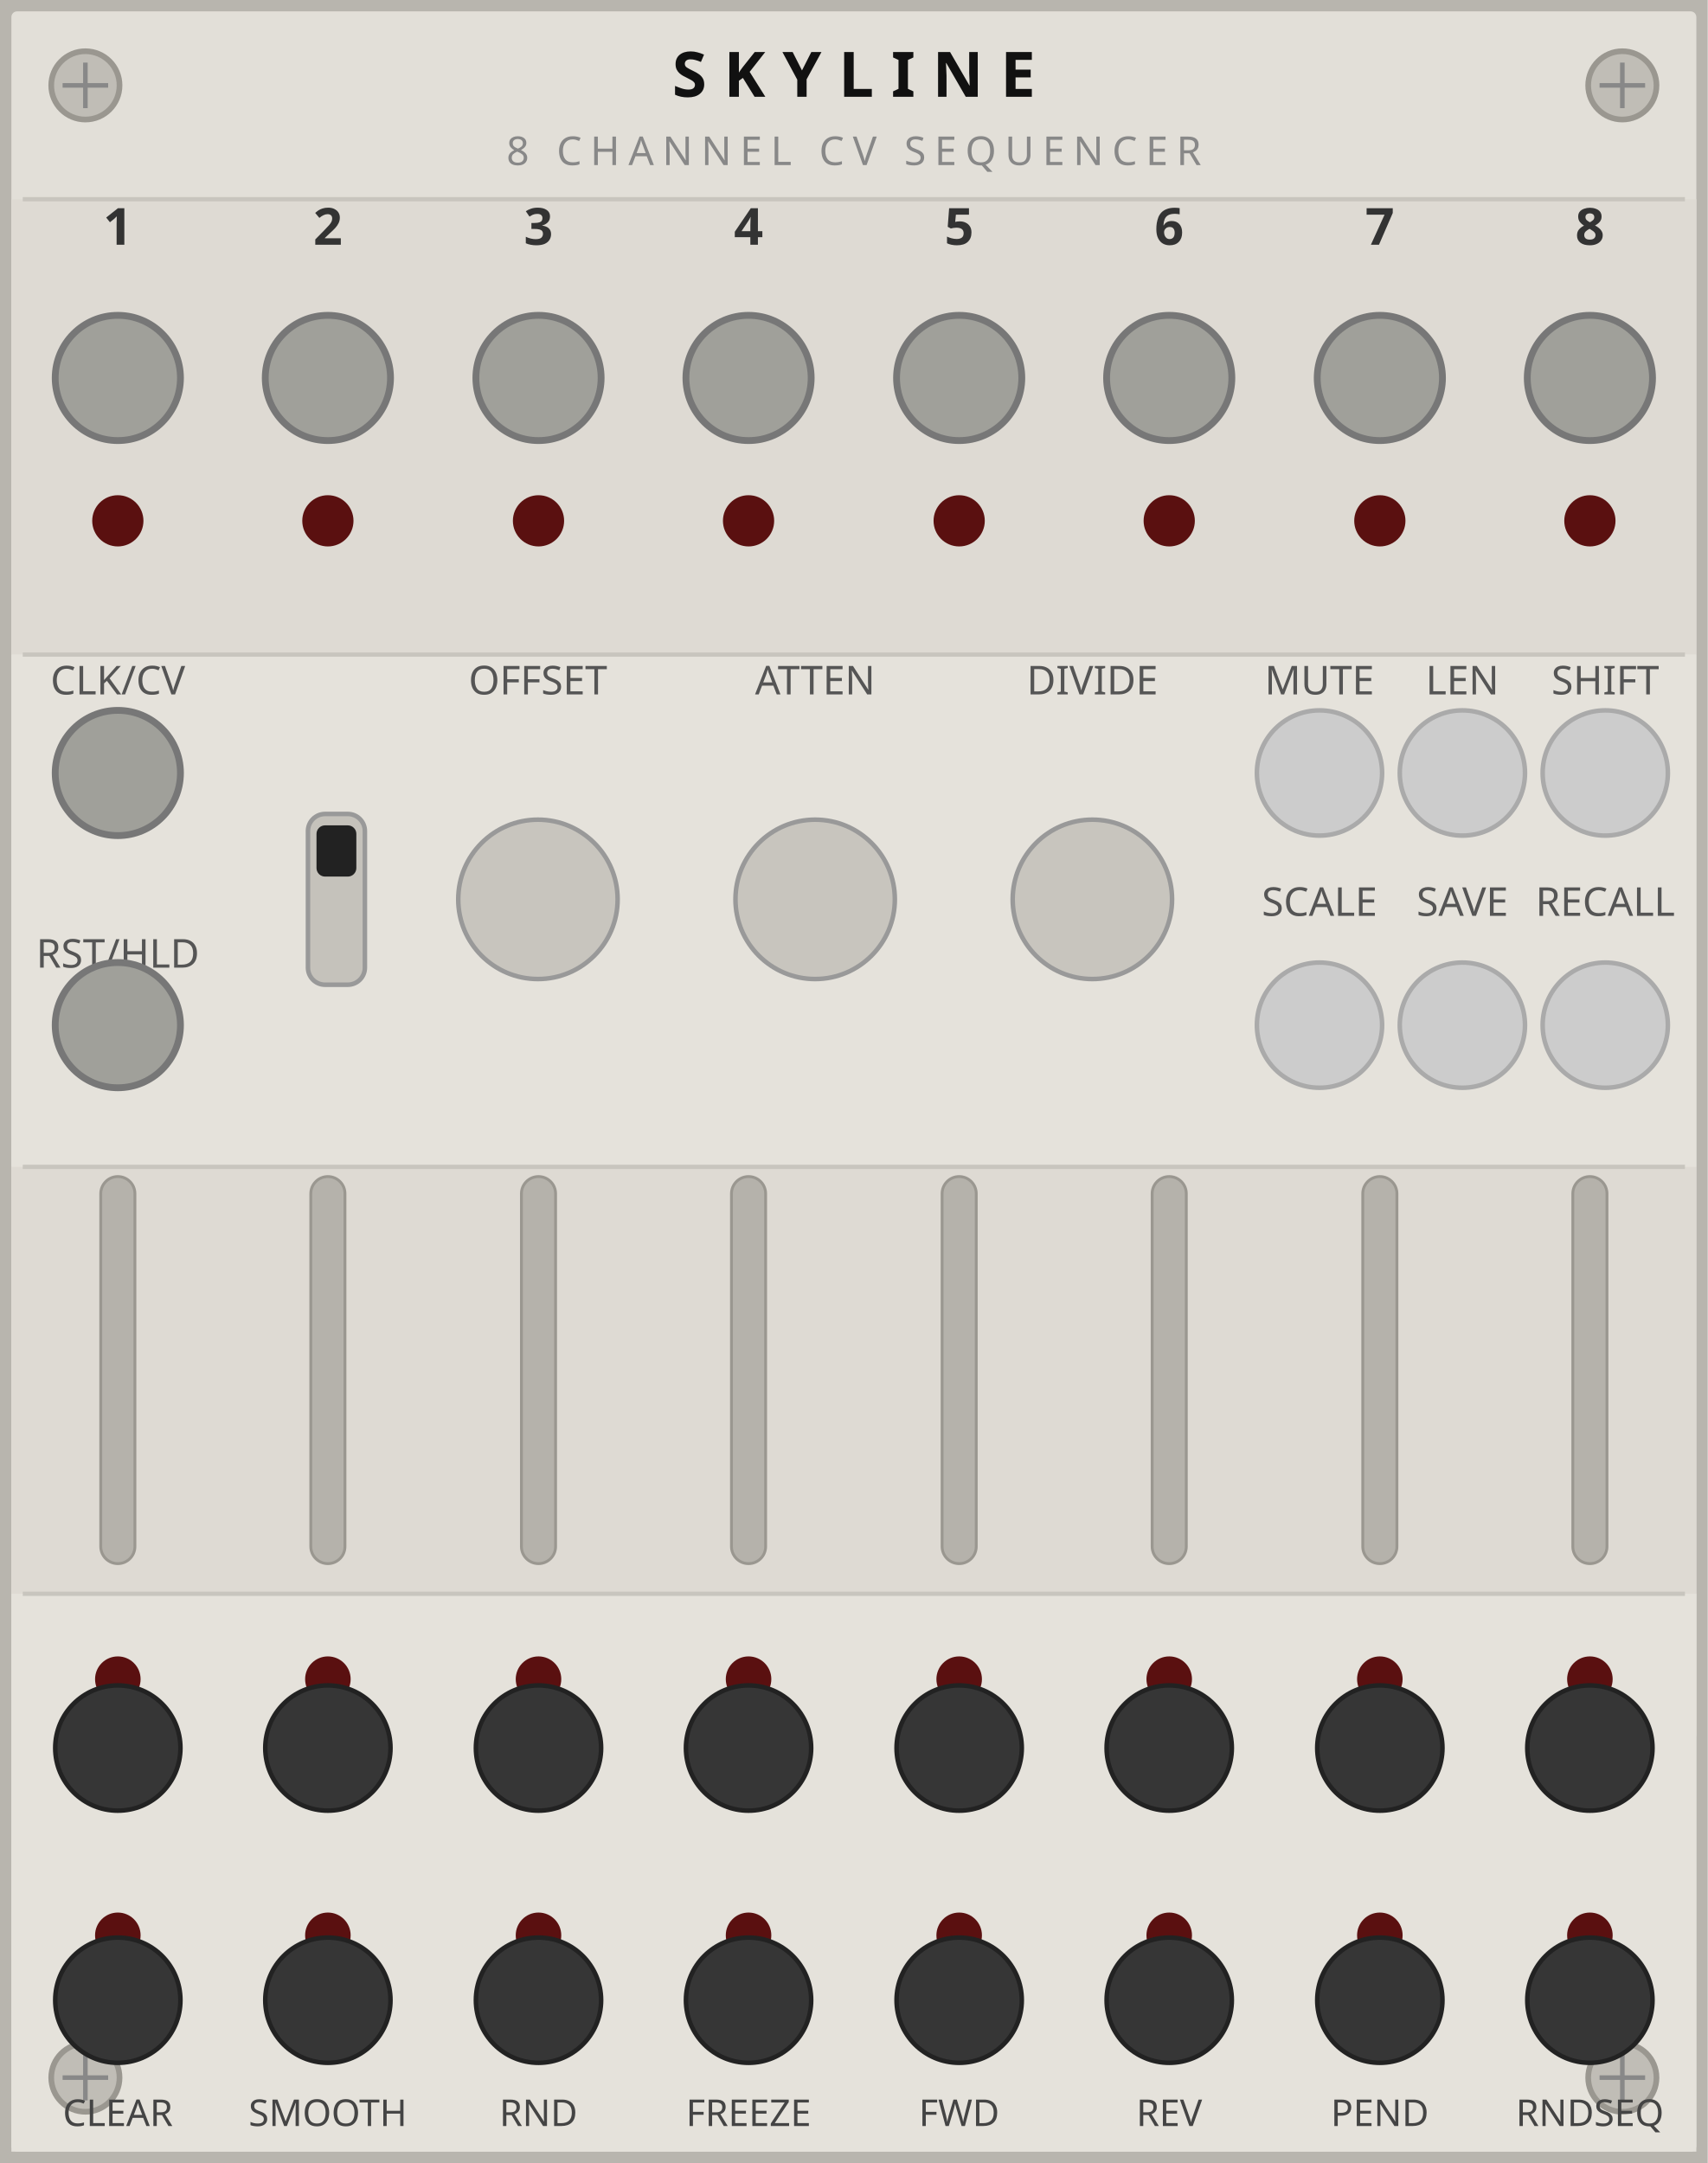
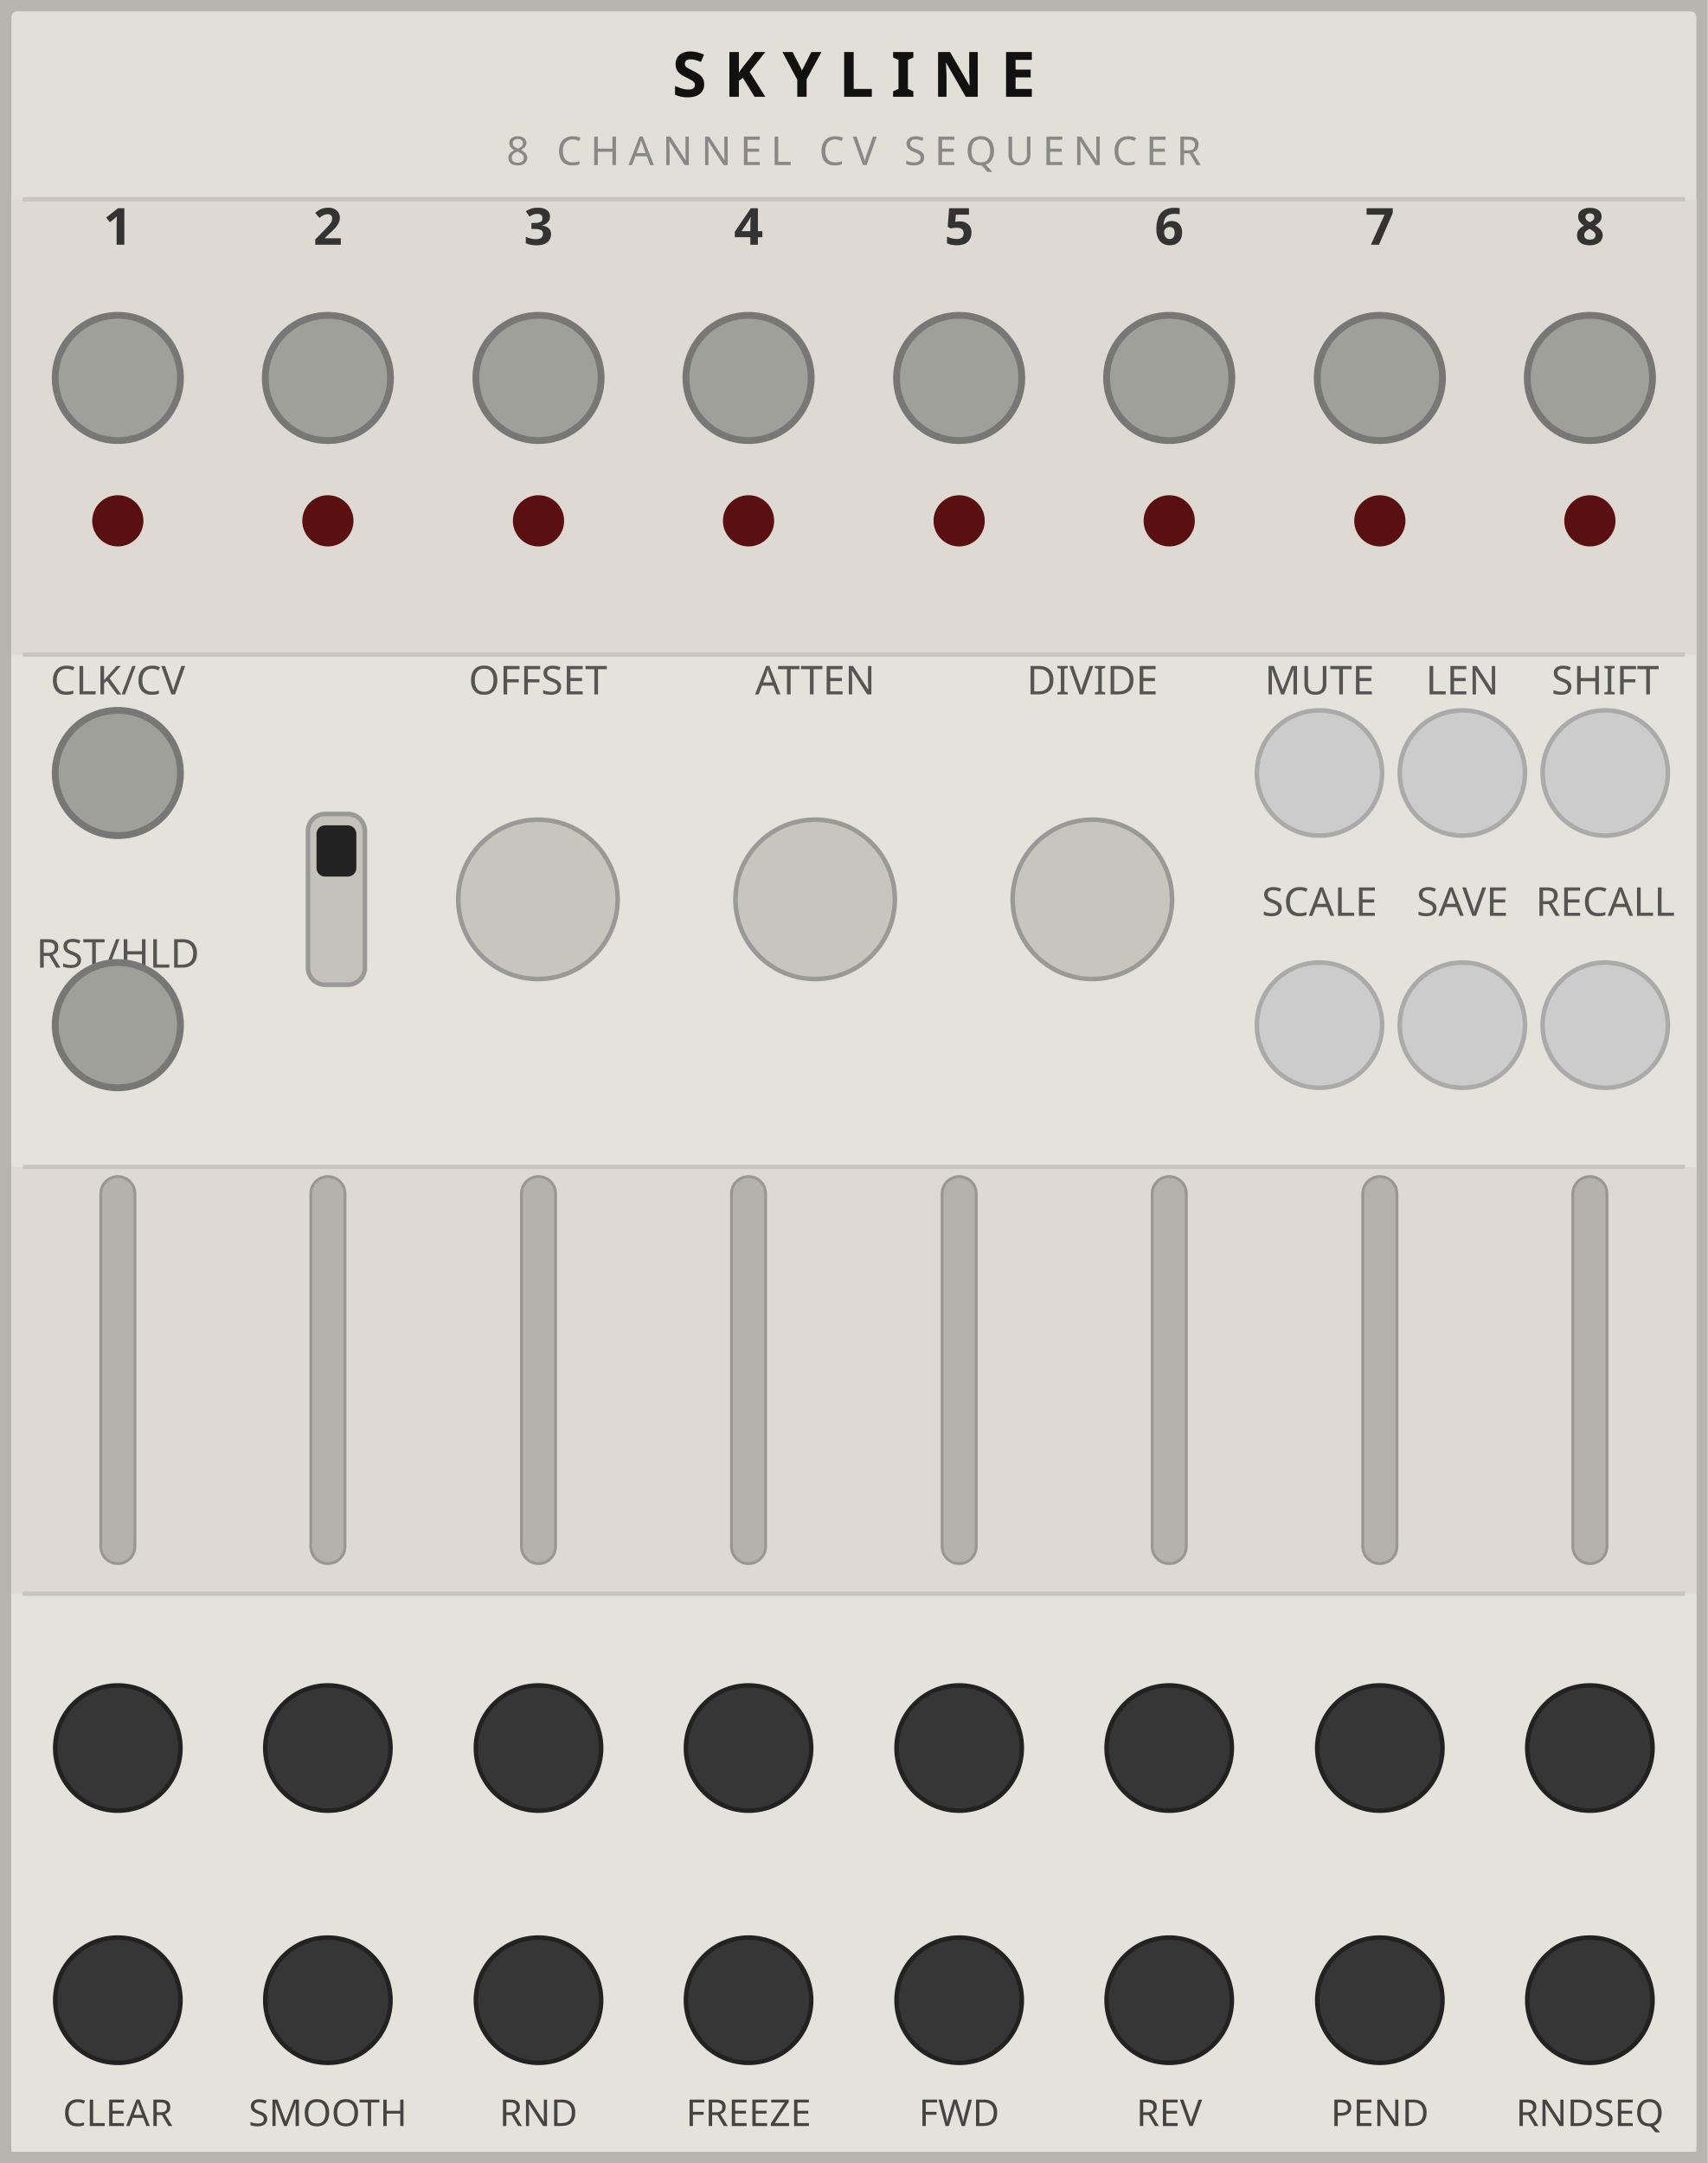
<svg xmlns="http://www.w3.org/2000/svg" width="300" height="380" viewBox="0 0 300 380" version="1.1">
  <rect width="300" height="380" fill="#b8b5ae" />
  <rect x="2" y="2" width="296" height="376" fill="#e2dfd8" rx="1" />
  <rect x="2" y="35" width="296" height="80" fill="#dedad3" rx="0" />
  <rect x="2" y="115" width="296" height="90" fill="#e5e2db" rx="0" />
  <rect x="2" y="205" width="296" height="100" fill="#dedad3" rx="0" />
  <rect x="2" y="280" width="296" height="98" fill="#e5e2db" rx="0" />
  <line x1="4" y1="35" x2="296" y2="35" stroke="#c8c5be" stroke-width="0.75" />
  <line x1="4" y1="115" x2="296" y2="115" stroke="#c8c5be" stroke-width="0.75" />
  <line x1="4" y1="205" x2="296" y2="205" stroke="#c8c5be" stroke-width="0.75" />
  <line x1="4" y1="280" x2="296" y2="280" stroke="#c8c5be" stroke-width="0.75" />
-   <circle cx="15" cy="15" r="6" fill="#c0bdb6" stroke="#9a9790" stroke-width="1" />
-   <line x1="11" y1="15" x2="19" y2="15" stroke="#888" stroke-width="0.8" />
-   <line x1="15" y1="11" x2="15" y2="19" stroke="#888" stroke-width="0.8" />
-   <circle cx="285" cy="15" r="6" fill="#c0bdb6" stroke="#9a9790" stroke-width="1" />
-   <line x1="281" y1="15" x2="289" y2="15" stroke="#888" stroke-width="0.8" />
-   <line x1="285" y1="11" x2="285" y2="19" stroke="#888" stroke-width="0.8" />
-   <circle cx="15" cy="365" r="6" fill="#c0bdb6" stroke="#9a9790" stroke-width="1" />
-   <line x1="11" y1="365" x2="19" y2="365" stroke="#888" stroke-width="0.8" />
-   <line x1="15" y1="361" x2="15" y2="369" stroke="#888" stroke-width="0.8" />
-   <circle cx="285" cy="365" r="6" fill="#c0bdb6" stroke="#9a9790" stroke-width="1" />
-   <line x1="281" y1="365" x2="289" y2="365" stroke="#888" stroke-width="0.8" />
-   <line x1="285" y1="361" x2="285" y2="369" stroke="#888" stroke-width="0.8" />
  <text x="150" y="17" font-family="sans-serif" font-size="11" font-weight="bold" fill="#111" text-anchor="middle" letter-spacing="3">SKYLINE</text>
  <text x="150" y="29" font-family="sans-serif" font-size="7" fill="#888" text-anchor="middle" letter-spacing="1.5">8 CHANNEL CV SEQUENCER</text>
  <text x="20.7" y="43" font-family="sans-serif" font-size="9" font-weight="bold" fill="#333" text-anchor="middle">1</text>
  <text x="57.6" y="43" font-family="sans-serif" font-size="9" font-weight="bold" fill="#333" text-anchor="middle">2</text>
  <text x="94.6" y="43" font-family="sans-serif" font-size="9" font-weight="bold" fill="#333" text-anchor="middle">3</text>
  <text x="131.5" y="43" font-family="sans-serif" font-size="9" font-weight="bold" fill="#333" text-anchor="middle">4</text>
  <text x="168.5" y="43" font-family="sans-serif" font-size="9" font-weight="bold" fill="#333" text-anchor="middle">5</text>
  <text x="205.4" y="43" font-family="sans-serif" font-size="9" font-weight="bold" fill="#333" text-anchor="middle">6</text>
  <text x="242.4" y="43" font-family="sans-serif" font-size="9" font-weight="bold" fill="#333" text-anchor="middle">7</text>
  <text x="279.3" y="43" font-family="sans-serif" font-size="9" font-weight="bold" fill="#333" text-anchor="middle">8</text>
  <circle cx="20.7" cy="66.4" r="11" fill="#a0a09a" stroke="#777" stroke-width="1.2" />
  <circle cx="57.6" cy="66.4" r="11" fill="#a0a09a" stroke="#777" stroke-width="1.2" />
  <circle cx="94.6" cy="66.4" r="11" fill="#a0a09a" stroke="#777" stroke-width="1.2" />
  <circle cx="131.5" cy="66.4" r="11" fill="#a0a09a" stroke="#777" stroke-width="1.2" />
  <circle cx="168.5" cy="66.4" r="11" fill="#a0a09a" stroke="#777" stroke-width="1.2" />
  <circle cx="205.4" cy="66.4" r="11" fill="#a0a09a" stroke="#777" stroke-width="1.2" />
  <circle cx="242.4" cy="66.4" r="11" fill="#a0a09a" stroke="#777" stroke-width="1.2" />
  <circle cx="279.3" cy="66.4" r="11" fill="#a0a09a" stroke="#777" stroke-width="1.2" />
  <circle cx="20.7" cy="91.5" r="4.5" fill="#5a1010" />
  <circle cx="57.6" cy="91.5" r="4.5" fill="#5a1010" />
  <circle cx="94.6" cy="91.5" r="4.5" fill="#5a1010" />
  <circle cx="131.5" cy="91.5" r="4.5" fill="#5a1010" />
  <circle cx="168.5" cy="91.5" r="4.5" fill="#5a1010" />
  <circle cx="205.4" cy="91.5" r="4.5" fill="#5a1010" />
  <circle cx="242.4" cy="91.5" r="4.5" fill="#5a1010" />
  <circle cx="279.3" cy="91.5" r="4.5" fill="#5a1010" />
  <text x="20.7" y="122" font-family="sans-serif" font-size="7" fill="#555" text-anchor="middle">CLK/CV</text>
  <text x="94.5" y="122" font-family="sans-serif" font-size="7" fill="#555" text-anchor="middle">OFFSET</text>
  <text x="143.2" y="122" font-family="sans-serif" font-size="7" fill="#555" text-anchor="middle">ATTEN</text>
  <text x="191.9" y="122" font-family="sans-serif" font-size="7" fill="#555" text-anchor="middle">DIVIDE</text>
  <text x="231.8" y="122" font-family="sans-serif" font-size="7" fill="#555" text-anchor="middle">MUTE</text>
  <text x="256.9" y="122" font-family="sans-serif" font-size="7" fill="#555" text-anchor="middle">LEN</text>
  <text x="282.0" y="122" font-family="sans-serif" font-size="7" fill="#555" text-anchor="middle">SHIFT</text>
  <circle cx="20.7" cy="135.8" r="11" fill="#a0a09a" stroke="#777" stroke-width="1.2" />
  <rect x="54.1" y="143" width="10" height="30" rx="3" fill="#c5c2bb" stroke="#999" stroke-width="0.8" />
  <rect x="55.6" y="145" width="7" height="9" rx="1.5" fill="#222" />
  <text x="20.7" y="170" font-family="sans-serif" font-size="7" fill="#555" text-anchor="middle">RST/HLD</text>
  <circle cx="20.7" cy="180.1" r="11" fill="#a0a09a" stroke="#777" stroke-width="1.2" />
  <circle cx="94.5" cy="158.0" r="14" fill="#c8c5be" stroke="#999" stroke-width="0.8" />
  <circle cx="143.2" cy="158.0" r="14" fill="#c8c5be" stroke="#999" stroke-width="0.8" />
  <circle cx="191.9" cy="158.0" r="14" fill="#c8c5be" stroke="#999" stroke-width="0.8" />
  <circle cx="231.8" cy="135.8" r="11" fill="#ccc" stroke="#aaa" stroke-width="0.8" />
  <circle cx="256.9" cy="135.8" r="11" fill="#ccc" stroke="#aaa" stroke-width="0.8" />
  <circle cx="282.0" cy="135.8" r="11" fill="#ccc" stroke="#aaa" stroke-width="0.8" />
  <text x="231.8" y="160.9" font-family="sans-serif" font-size="7" fill="#555" text-anchor="middle">SCALE</text>
  <text x="256.9" y="160.9" font-family="sans-serif" font-size="7" fill="#555" text-anchor="middle">SAVE</text>
  <text x="282.0" y="160.9" font-family="sans-serif" font-size="7" fill="#555" text-anchor="middle">RECALL</text>
  <circle cx="231.8" cy="180.1" r="11" fill="#ccc" stroke="#aaa" stroke-width="0.8" />
  <circle cx="256.9" cy="180.1" r="11" fill="#ccc" stroke="#aaa" stroke-width="0.8" />
  <circle cx="282.0" cy="180.1" r="11" fill="#ccc" stroke="#aaa" stroke-width="0.8" />
  <rect x="17.7" y="206.7" width="6" height="68" rx="3" fill="#b5b2ab" stroke="#9a9790" stroke-width="0.5" />
  <rect x="54.6" y="206.7" width="6" height="68" rx="3" fill="#b5b2ab" stroke="#9a9790" stroke-width="0.5" />
  <rect x="91.6" y="206.7" width="6" height="68" rx="3" fill="#b5b2ab" stroke="#9a9790" stroke-width="0.5" />
  <rect x="128.5" y="206.7" width="6" height="68" rx="3" fill="#b5b2ab" stroke="#9a9790" stroke-width="0.5" />
  <rect x="165.5" y="206.7" width="6" height="68" rx="3" fill="#b5b2ab" stroke="#9a9790" stroke-width="0.5" />
  <rect x="202.4" y="206.7" width="6" height="68" rx="3" fill="#b5b2ab" stroke="#9a9790" stroke-width="0.5" />
  <rect x="239.4" y="206.7" width="6" height="68" rx="3" fill="#b5b2ab" stroke="#9a9790" stroke-width="0.5" />
  <rect x="276.3" y="206.7" width="6" height="68" rx="3" fill="#b5b2ab" stroke="#9a9790" stroke-width="0.5" />
-   <circle cx="20.7" cy="295" r="4" fill="#5a1010" />
-   <circle cx="57.6" cy="295" r="4" fill="#5a1010" />
-   <circle cx="94.6" cy="295" r="4" fill="#5a1010" />
-   <circle cx="131.5" cy="295" r="4" fill="#5a1010" />
-   <circle cx="168.5" cy="295" r="4" fill="#5a1010" />
-   <circle cx="205.4" cy="295" r="4" fill="#5a1010" />
-   <circle cx="242.4" cy="295" r="4" fill="#5a1010" />
-   <circle cx="279.3" cy="295" r="4" fill="#5a1010" />
  <circle cx="20.7" cy="307.1" r="11" fill="#363636" stroke="#222" stroke-width="0.8" />
  <circle cx="57.6" cy="307.1" r="11" fill="#363636" stroke="#222" stroke-width="0.8" />
  <circle cx="94.6" cy="307.1" r="11" fill="#363636" stroke="#222" stroke-width="0.8" />
  <circle cx="131.5" cy="307.1" r="11" fill="#363636" stroke="#222" stroke-width="0.8" />
  <circle cx="168.5" cy="307.1" r="11" fill="#363636" stroke="#222" stroke-width="0.8" />
  <circle cx="205.4" cy="307.1" r="11" fill="#363636" stroke="#222" stroke-width="0.8" />
  <circle cx="242.4" cy="307.1" r="11" fill="#363636" stroke="#222" stroke-width="0.8" />
  <circle cx="279.3" cy="307.1" r="11" fill="#363636" stroke="#222" stroke-width="0.8" />
-   <circle cx="20.7" cy="340" r="4" fill="#5a1010" />
-   <circle cx="57.6" cy="340" r="4" fill="#5a1010" />
-   <circle cx="94.6" cy="340" r="4" fill="#5a1010" />
-   <circle cx="131.5" cy="340" r="4" fill="#5a1010" />
-   <circle cx="168.5" cy="340" r="4" fill="#5a1010" />
-   <circle cx="205.4" cy="340" r="4" fill="#5a1010" />
-   <circle cx="242.4" cy="340" r="4" fill="#5a1010" />
-   <circle cx="279.3" cy="340" r="4" fill="#5a1010" />
  <circle cx="20.7" cy="351.4" r="11" fill="#363636" stroke="#222" stroke-width="0.8" />
  <circle cx="57.6" cy="351.4" r="11" fill="#363636" stroke="#222" stroke-width="0.8" />
  <circle cx="94.6" cy="351.4" r="11" fill="#363636" stroke="#222" stroke-width="0.8" />
  <circle cx="131.5" cy="351.4" r="11" fill="#363636" stroke="#222" stroke-width="0.8" />
  <circle cx="168.5" cy="351.4" r="11" fill="#363636" stroke="#222" stroke-width="0.8" />
  <circle cx="205.4" cy="351.4" r="11" fill="#363636" stroke="#222" stroke-width="0.8" />
  <circle cx="242.4" cy="351.4" r="11" fill="#363636" stroke="#222" stroke-width="0.8" />
  <circle cx="279.3" cy="351.4" r="11" fill="#363636" stroke="#222" stroke-width="0.8" />
  <text x="20.7" y="373.5" font-family="sans-serif" font-size="6.5" fill="#444" text-anchor="middle">CLEAR</text>
  <text x="57.6" y="373.5" font-family="sans-serif" font-size="6.5" fill="#444" text-anchor="middle">SMOOTH</text>
  <text x="94.6" y="373.5" font-family="sans-serif" font-size="6.5" fill="#444" text-anchor="middle">RND</text>
  <text x="131.5" y="373.5" font-family="sans-serif" font-size="6.5" fill="#444" text-anchor="middle">FREEZE</text>
  <text x="168.5" y="373.5" font-family="sans-serif" font-size="6.5" fill="#444" text-anchor="middle">FWD</text>
  <text x="205.4" y="373.5" font-family="sans-serif" font-size="6.5" fill="#444" text-anchor="middle">REV</text>
  <text x="242.4" y="373.5" font-family="sans-serif" font-size="6.5" fill="#444" text-anchor="middle">PEND</text>
  <text x="279.3" y="373.5" font-family="sans-serif" font-size="6.5" fill="#444" text-anchor="middle">RNDSEQ</text>
</svg>
